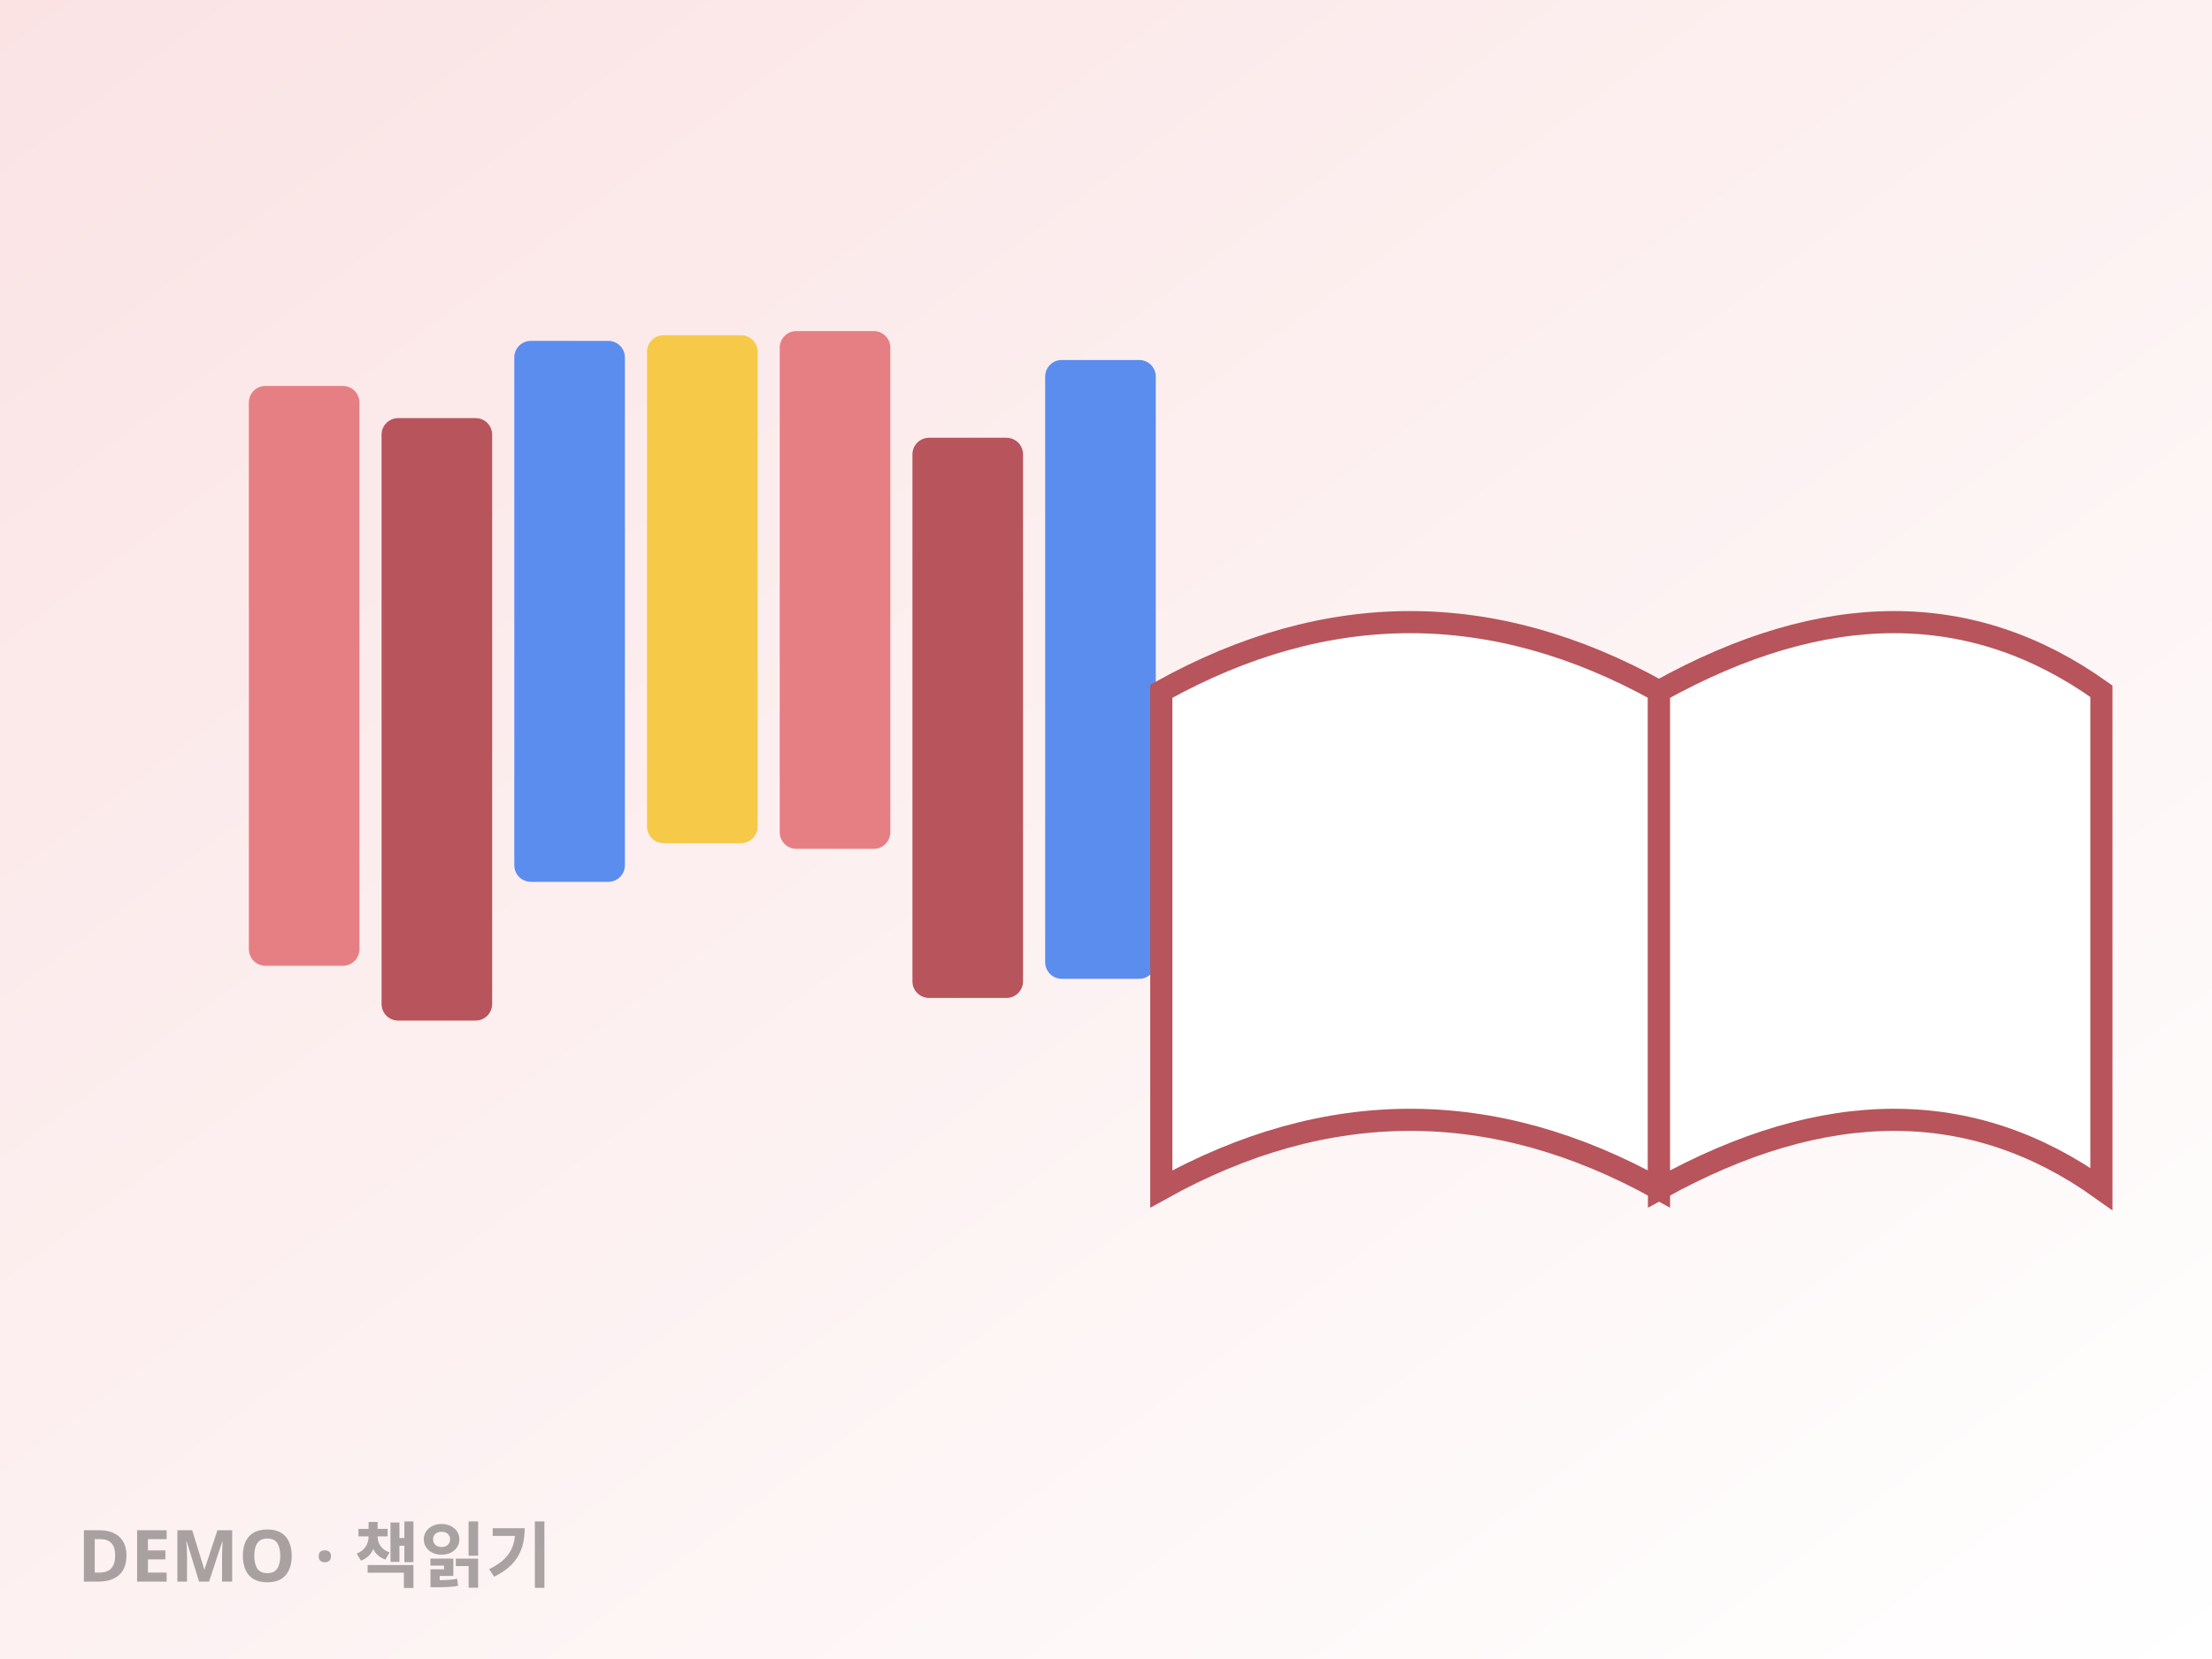
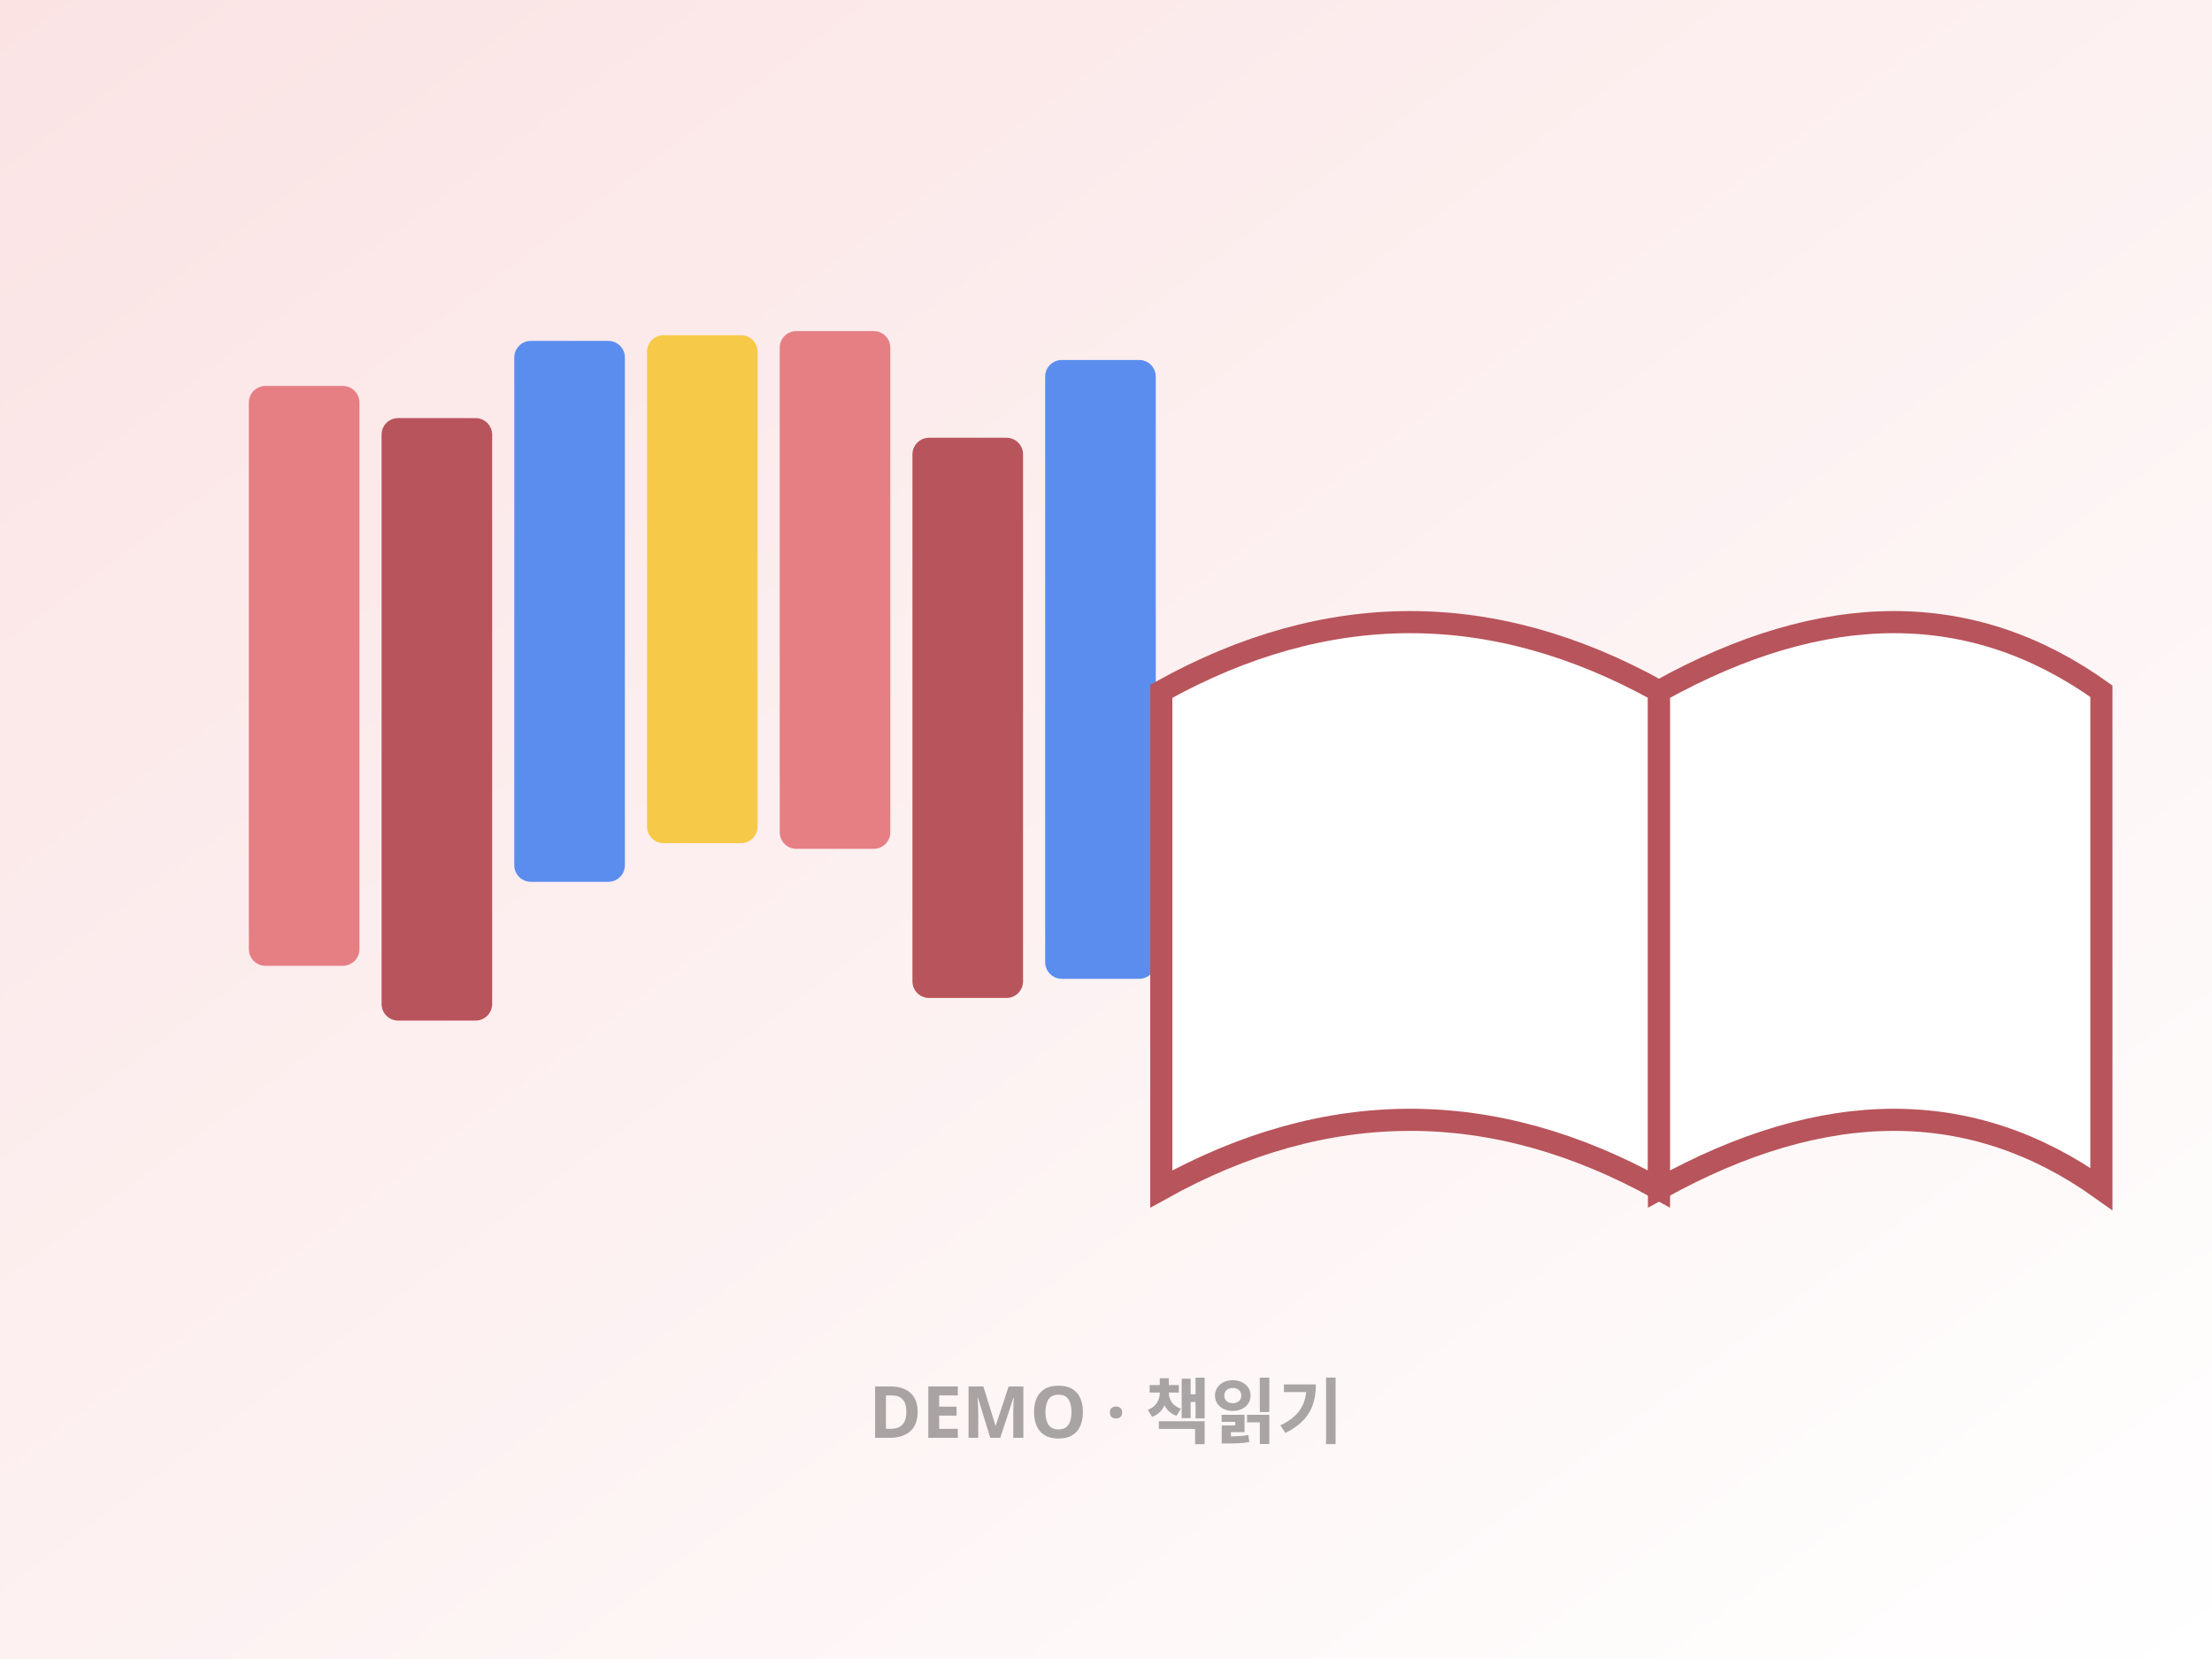
<svg xmlns="http://www.w3.org/2000/svg" width="800" height="600" viewBox="0 0 800 600">
  <defs>
    <linearGradient id="bg" x1="0" y1="0" x2="1" y2="1">
      <stop offset="0" stop-color="#FBE3E4" />
      <stop offset="1" stop-color="#ffffff" />
    </linearGradient>
  </defs>
  <rect width="800" height="600" fill="url(#bg)" />
  <g>
    <rect x="90" y="139.585" width="40" height="209.709" rx="6" fill="#E57F84" />
    <rect x="138" y="151.214" width="40" height="217.892" rx="6" fill="#B8545B" />
    <rect x="186" y="123.285" width="40" height="195.642" rx="6" fill="#5B8DEF" />
    <rect x="234" y="121.23" width="40" height="183.702" rx="6" fill="#F7C948" />
    <rect x="282" y="119.741" width="40" height="187.255" rx="6" fill="#E57F84" />
    <rect x="330" y="158.325" width="40" height="202.598" rx="6" fill="#B8545B" />
    <rect x="378" y="130.19" width="40" height="223.805" rx="6" fill="#5B8DEF" />
    <path d="M420 430 q 90 -50 180 0 v-180 q -90 -50 -180 0z" fill="#fff" stroke="#B8545B" stroke-width="8" />
    <path d="M600 430 q 90 -50 160 0 v-180 q -70 -50 -160 0z" fill="#fff" stroke="#B8545B" stroke-width="8" />
  </g>
-   <text x="28" y="572" font-family="sans-serif" font-size="26" font-weight="700" fill="#00000055">DEMO · 책읽기</text>
+   <text x="400" y="520" text-anchor="middle" font-family="sans-serif" font-size="26" font-weight="700" fill="#00000055">DEMO · 책읽기</text>
</svg>
